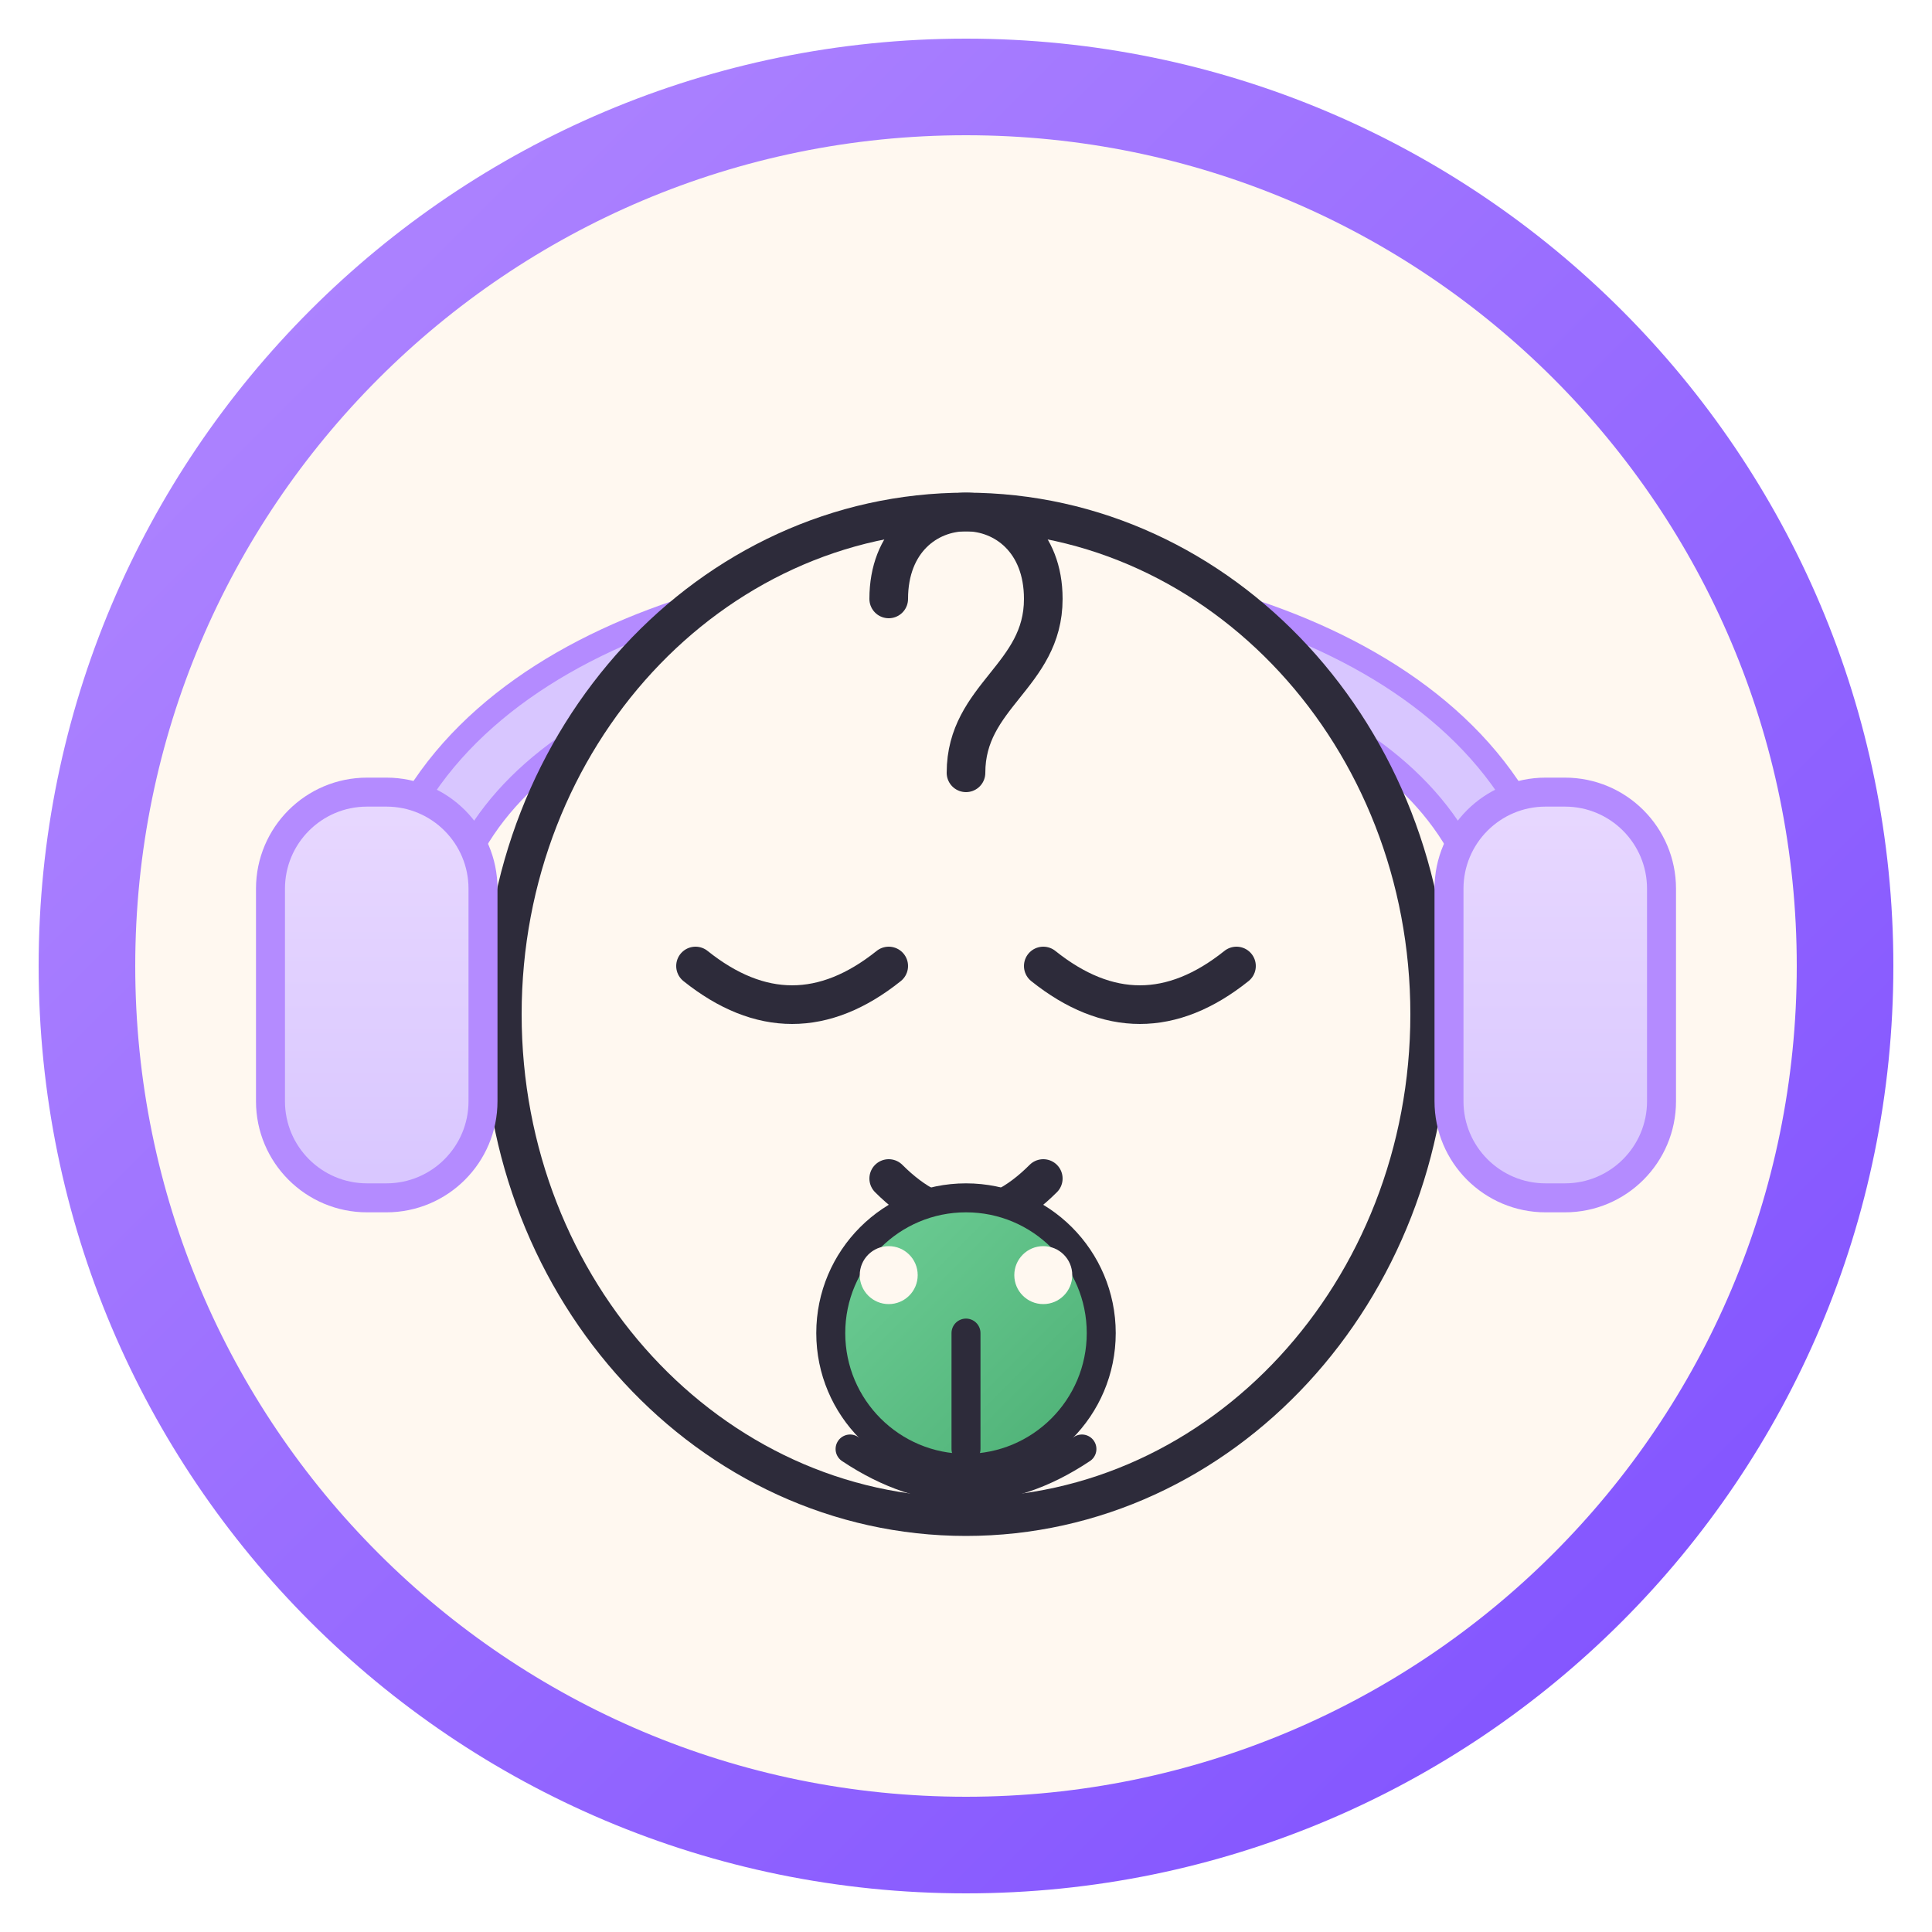
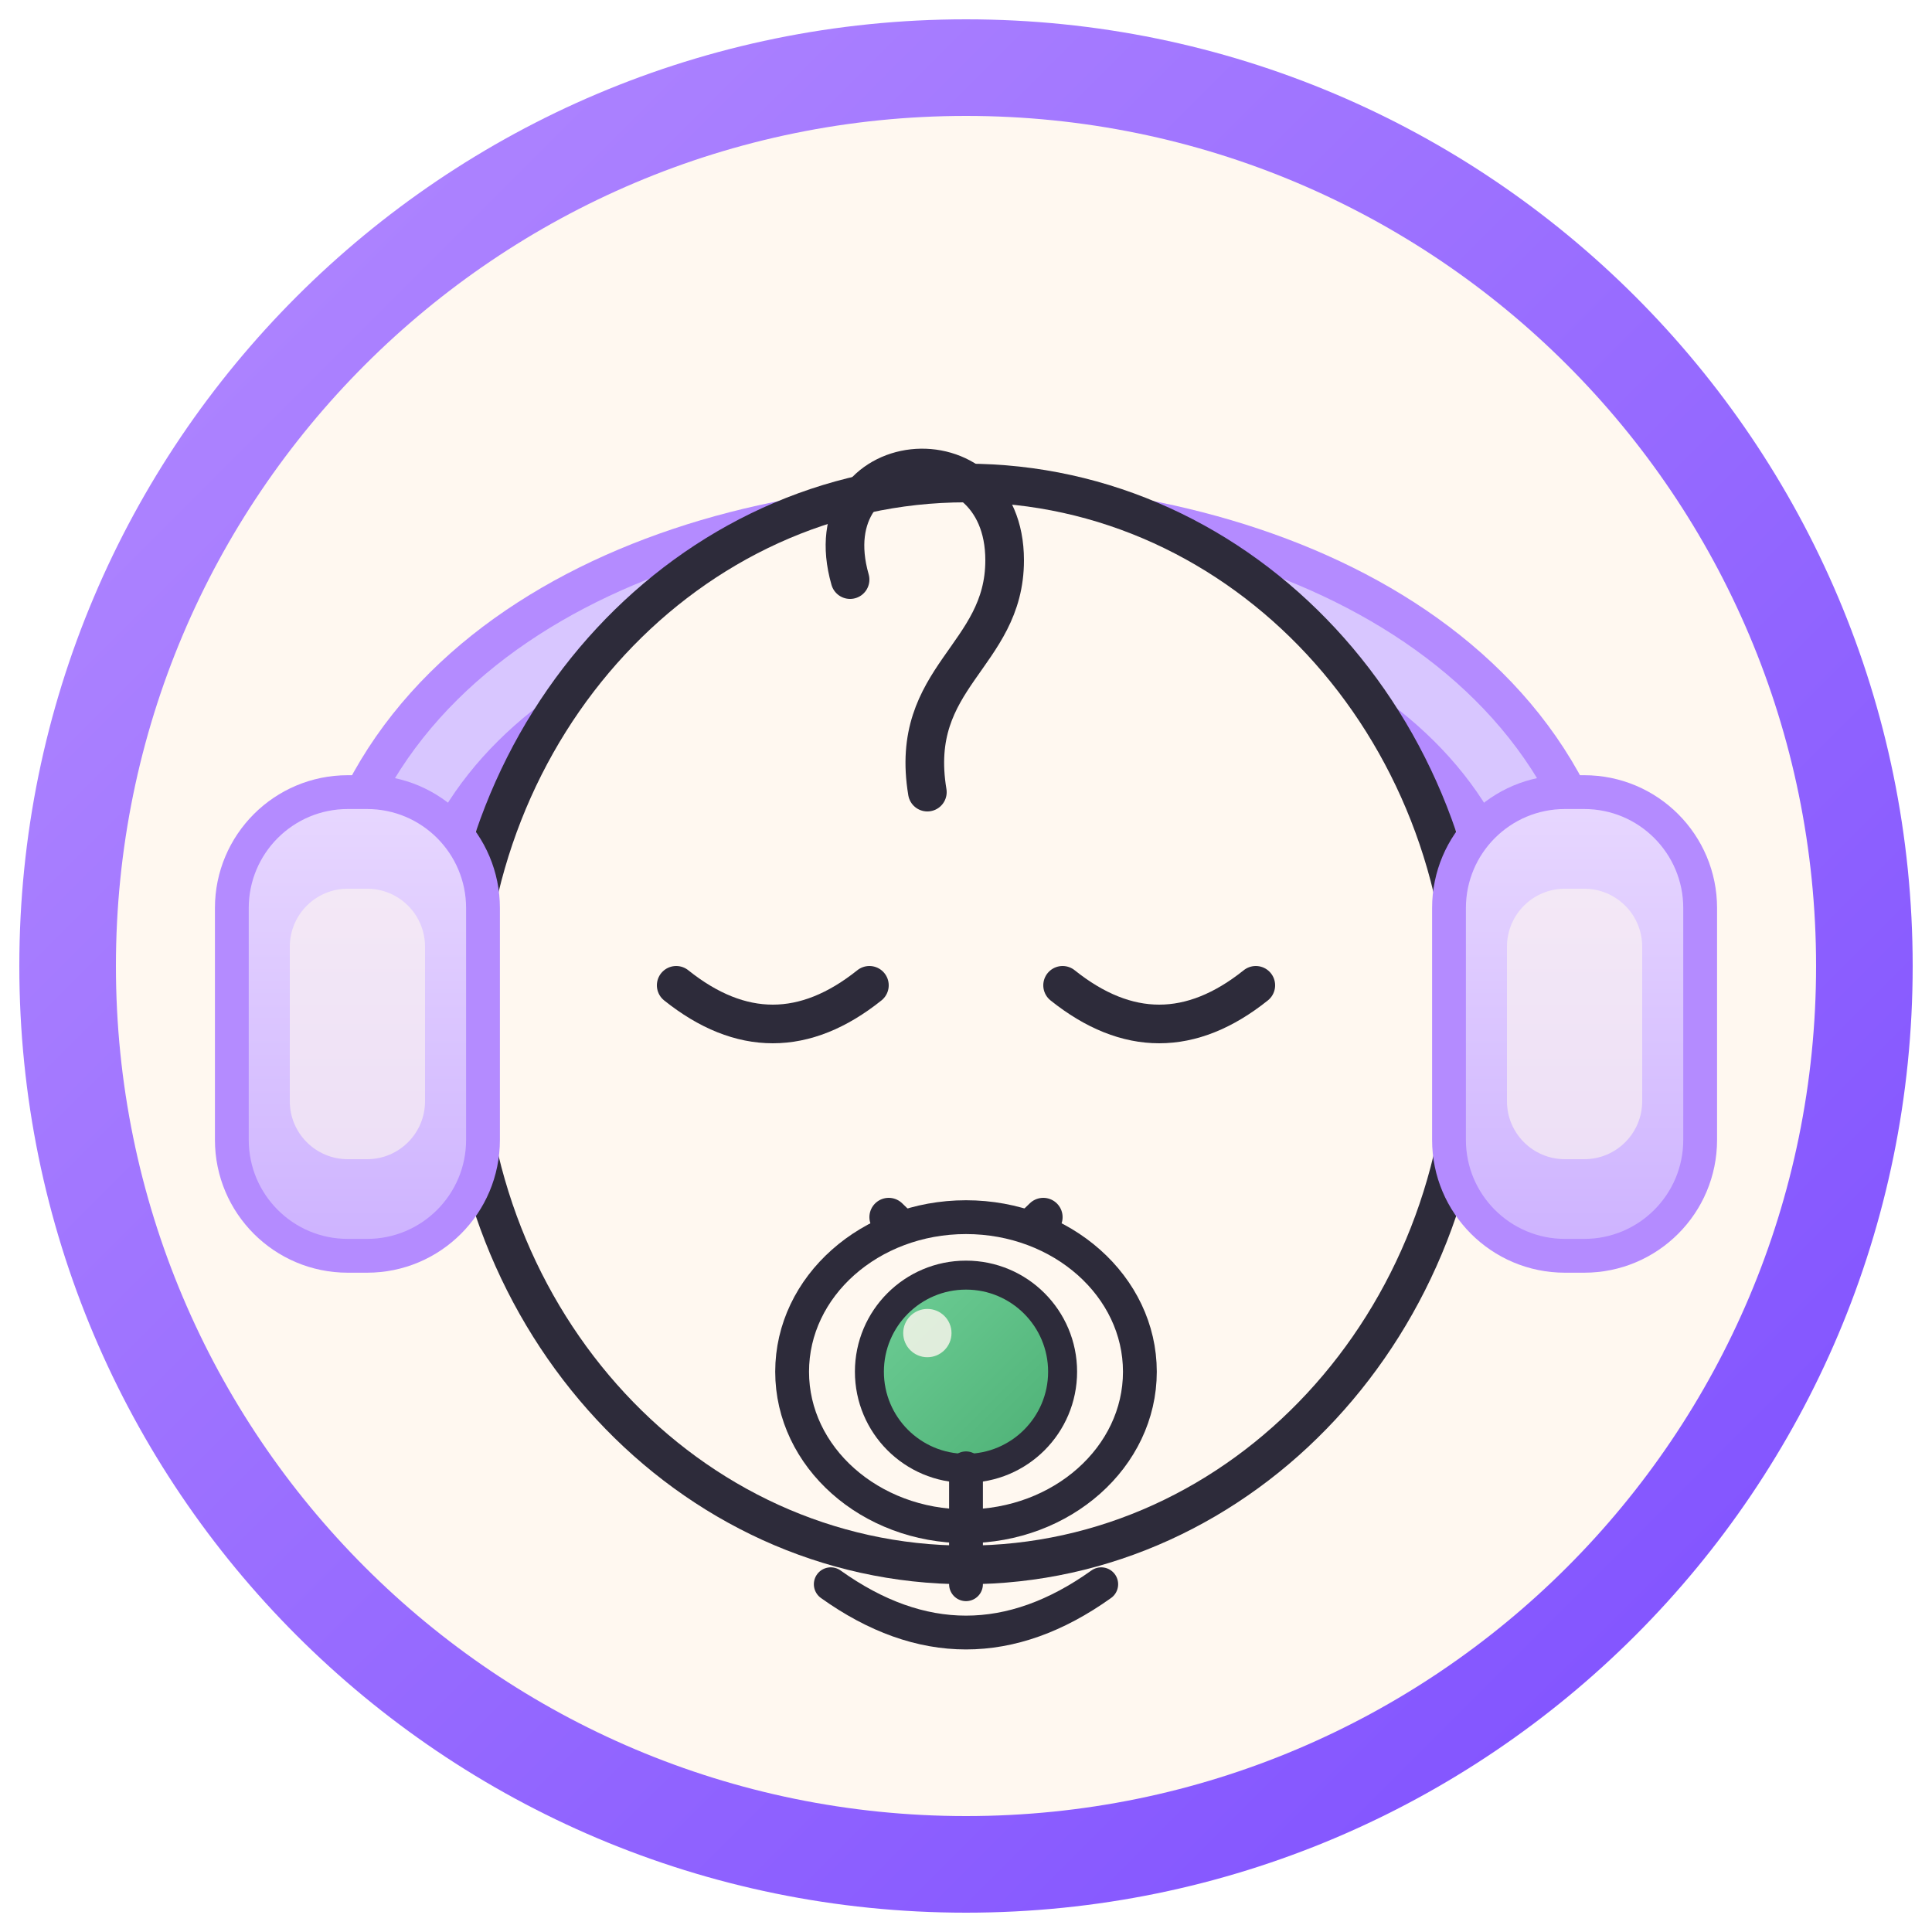
<svg xmlns="http://www.w3.org/2000/svg" viewBox="0 0 200 200" width="200" height="200">
  <defs>
-     <linearGradient id="bgGrad" x1="0%" y1="0%" x2="100%" y2="100%">
+     <linearGradient id="nappster-bg" x1="0%" y1="0%" x2="100%" y2="100%">
      <stop offset="0%" stop-color="#B48BFF" />
      <stop offset="100%" stop-color="#7C4DFF" />
    </linearGradient>
-     <linearGradient id="headphoneGrad" x1="0%" y1="0%" x2="0%" y2="100%">
+     <linearGradient id="nappster-headphone" x1="0%" y1="0%" x2="0%" y2="100%">
      <stop offset="0%" stop-color="#E8D8FF" />
-       <stop offset="100%" stop-color="#D8C6FF" />
+       <stop offset="100%" stop-color="#CDB2FF" />
    </linearGradient>
-     <linearGradient id="pacifierGrad" x1="0%" y1="0%" x2="100%" y2="100%">
+     <linearGradient id="nappster-pacifier" x1="0%" y1="0%" x2="100%" y2="100%">
      <stop offset="0%" stop-color="#6FCF97" />
      <stop offset="100%" stop-color="#4CAF74" />
    </linearGradient>
  </defs>
-   <circle cx="100" cy="100" r="96" fill="url(#bgGrad)" />
-   <circle cx="100" cy="100" r="86" fill="#FFF8F0" />
-   <path d="M 42 100 C 42 50 158 50 158 100" fill="none" stroke="#B48BFF" stroke-width="10" stroke-linecap="round" />
-   <path d="M 42 100 C 42 50 158 50 158 100" fill="none" stroke="#D8C6FF" stroke-width="5" stroke-linecap="round" />
-   <ellipse cx="100" cy="105" rx="48" ry="52" fill="#FFF8F0" stroke="#2D2B3A" stroke-width="4" />
-   <path d="M 92 62 C 92 50 108 50 108 62 C 108 70 100 72 100 80" fill="none" stroke="#2D2B3A" stroke-width="4" stroke-linecap="round" />
-   <path d="M 72 100 Q 82 108 92 100" fill="none" stroke="#2D2B3A" stroke-width="4" stroke-linecap="round" />
-   <path d="M 108 100 Q 118 108 128 100" fill="none" stroke="#2D2B3A" stroke-width="4" stroke-linecap="round" />
-   <path d="M 92 122 Q 100 130 108 122" fill="none" stroke="#2D2B3A" stroke-width="4" stroke-linecap="round" />
-   <rect x="28" y="82" width="22" height="42" rx="10" fill="url(#headphoneGrad)" stroke="#B48BFF" stroke-width="3" />
-   <rect x="150" y="82" width="22" height="42" rx="10" fill="url(#headphoneGrad)" stroke="#B48BFF" stroke-width="3" />
-   <circle cx="100" cy="138" r="14" fill="url(#pacifierGrad)" stroke="#2D2B3A" stroke-width="3" />
-   <circle cx="92" cy="132" r="3" fill="#FFF8F0" />
-   <circle cx="108" cy="132" r="3" fill="#FFF8F0" />
-   <path d="M 100 138 L 100 150" fill="none" stroke="#2D2B3A" stroke-width="3" stroke-linecap="round" />
-   <path d="M 88 150 Q 100 158 112 150" fill="none" stroke="#2D2B3A" stroke-width="3" stroke-linecap="round" />
+   <circle cx="100" cy="100" r="98" fill="url(#nappster-bg)" />
+   <circle cx="100" cy="100" r="88" fill="#FFF8F0" />
+   <path d="M 38 102 C 38 42 162 42 162 102" fill="none" stroke="#B48BFF" stroke-width="14" stroke-linecap="round" />
+   <path d="M 38 102 C 38 42 162 42 162 102" fill="none" stroke="#D8C6FF" stroke-width="6" stroke-linecap="round" />
+   <ellipse cx="100" cy="106" rx="52" ry="56" fill="#FFF8F0" stroke="#2D2B3A" stroke-width="4" />
+   <path d="M 88 60 C 84 46 104 44 104 58 C 104 68 94 70 96 82" fill="none" stroke="#2D2B3A" stroke-width="4" stroke-linecap="round" />
+   <path d="M 70 102 Q 80 110 90 102" fill="none" stroke="#2D2B3A" stroke-width="4" stroke-linecap="round" />
+   <path d="M 110 102 Q 120 110 130 102" fill="none" stroke="#2D2B3A" stroke-width="4" stroke-linecap="round" />
+   <path d="M 92 126 Q 100 134 108 126" fill="none" stroke="#2D2B3A" stroke-width="4" stroke-linecap="round" />
+   <rect x="24" y="82" width="26" height="48" rx="12" fill="url(#nappster-headphone)" stroke="#B48BFF" stroke-width="3.5" />
+   <rect x="150" y="82" width="26" height="48" rx="12" fill="url(#nappster-headphone)" stroke="#B48BFF" stroke-width="3.5" />
+   <rect x="30" y="92" width="14" height="28" rx="6" fill="#FFF8F0" opacity="0.6" />
+   <rect x="156" y="92" width="14" height="28" rx="6" fill="#FFF8F0" opacity="0.6" />
+   <ellipse cx="100" cy="142" rx="18" ry="16" fill="#FFF8F0" stroke="#2D2B3A" stroke-width="3.5" />
+   <circle cx="100" cy="142" r="10" fill="url(#nappster-pacifier)" stroke="#2D2B3A" stroke-width="3" />
+   <circle cx="96" cy="138" r="2.5" fill="#FFF8F0" opacity="0.8" />
+   <path d="M 100 152 L 100 164" fill="none" stroke="#2D2B3A" stroke-width="3.5" stroke-linecap="round" />
+   <path d="M 86 164 Q 100 174 114 164" fill="none" stroke="#2D2B3A" stroke-width="3.5" stroke-linecap="round" />
</svg>
